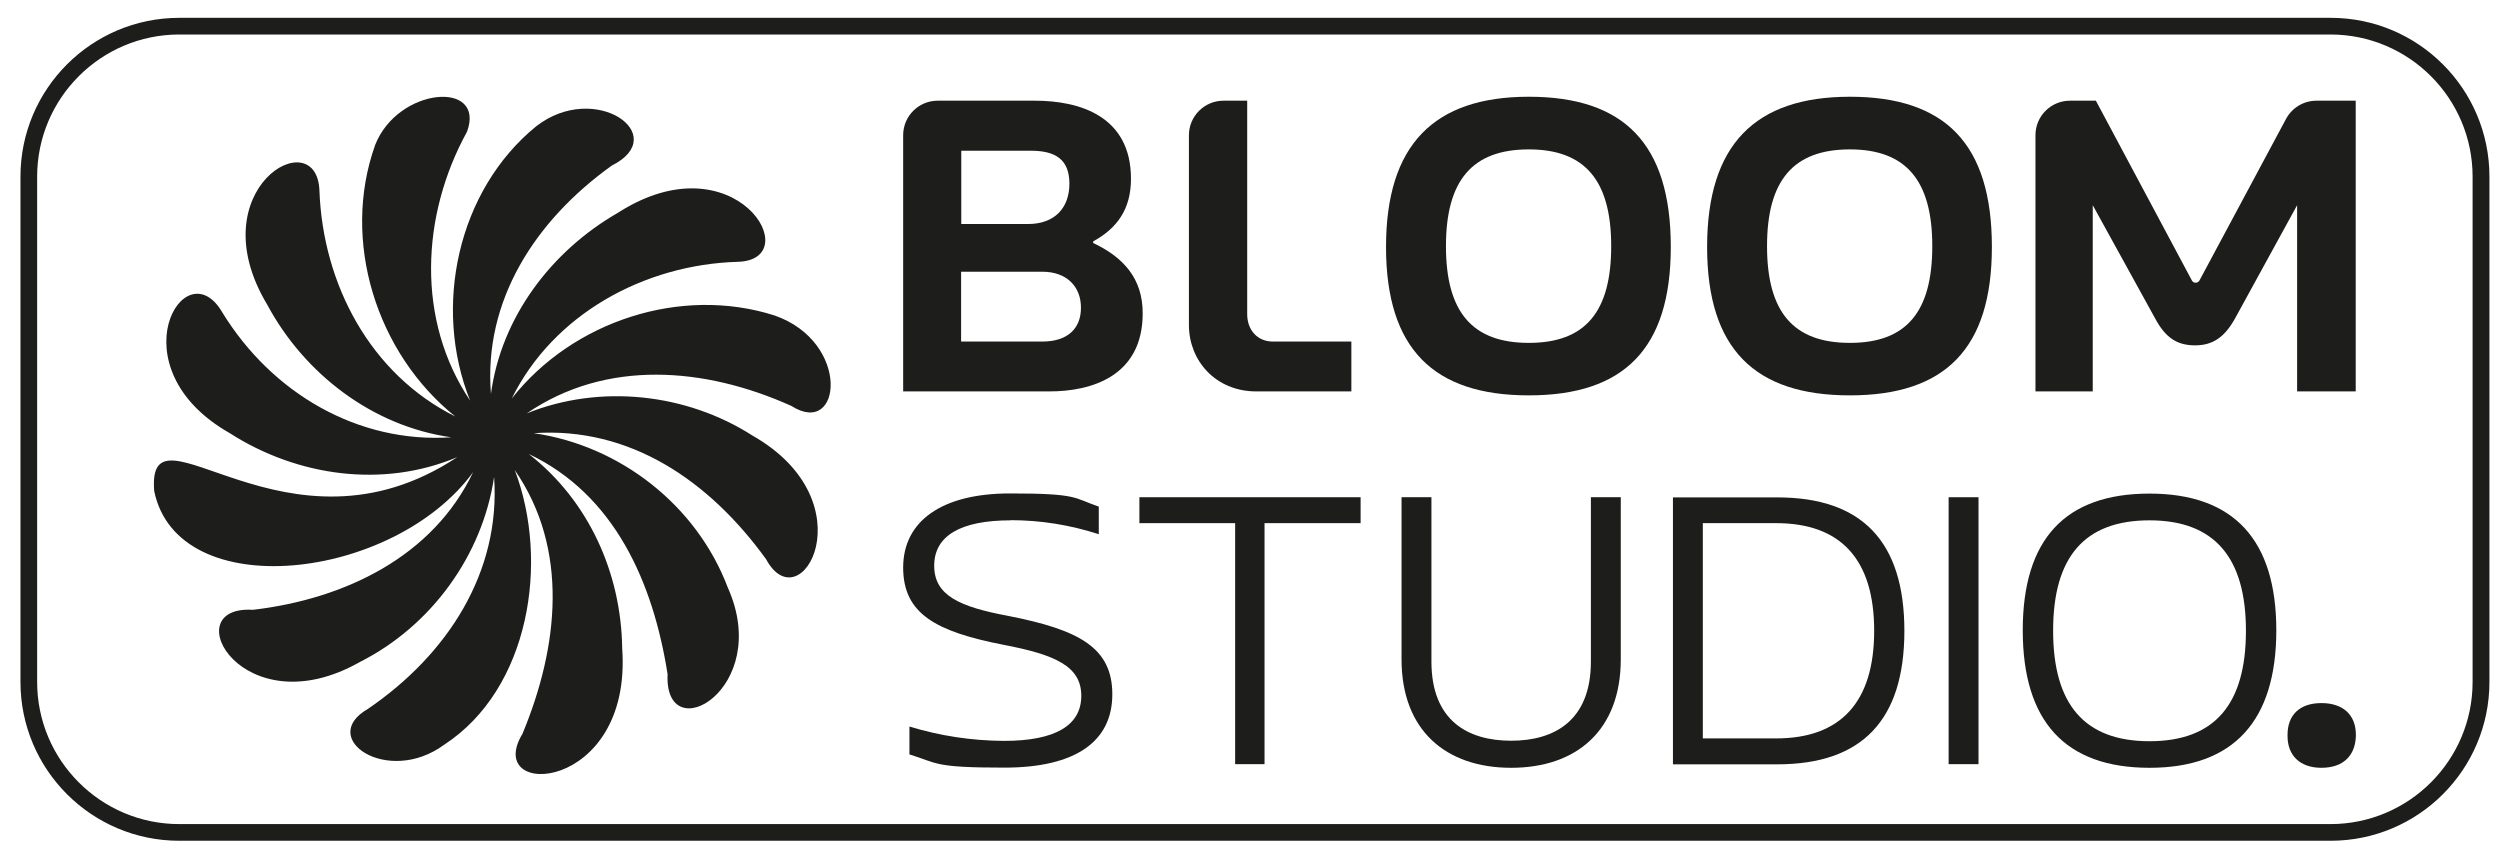
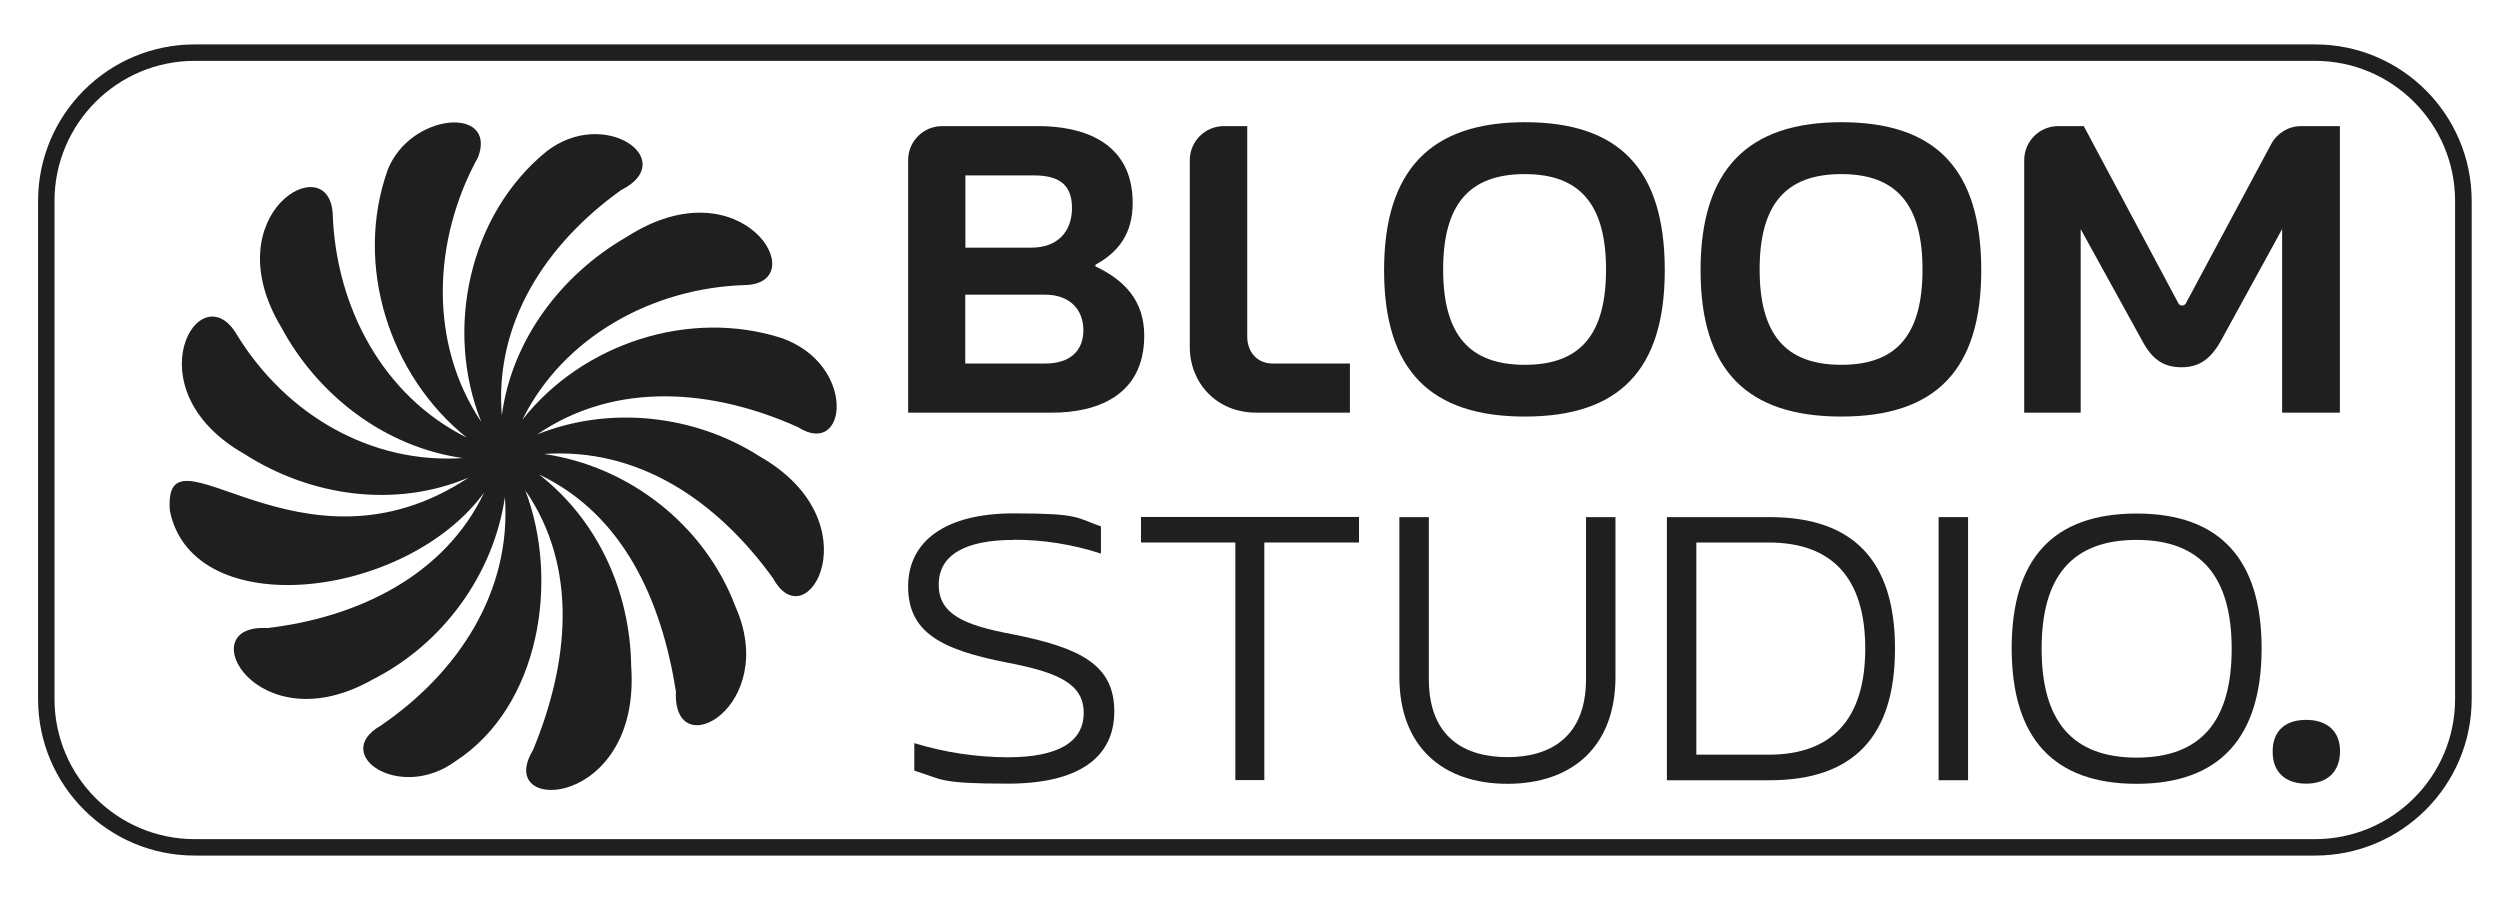
- <svg xmlns="http://www.w3.org/2000/svg" id="Capa_1" version="1.1" viewBox="0 0 1514.4 520.2">
+ <svg xmlns="http://www.w3.org/2000/svg" viewBox="0 0 1536.4 553.2">
  <defs>
    <style>
-       .st0 {
-         fill: #1d1d1b;
-       }
+       .cls-1{fill:#1f1f1f}
    </style>
  </defs>
-   <path class="st0" d="M612.2,315.2c-30.4,0-46.3,9.4-46.3,27.5s15.5,24.9,44.9,30.4c42.7,8.4,63,19.1,63,47.5s-22,44.4-65.4,44.4-40.1-2.7-57.5-8v-16.9c18.6,5.7,37.9,8.6,57.3,8.7,31.1,0,46.8-9.4,46.8-27.3s-15.7-24.9-47.1-30.9c-41-8-60.8-18.8-60.8-46.8s23.2-44.9,64.7-44.9,38.4,2.7,53.8,8v16.7c-17.3-5.6-35.3-8.5-53.4-8.5Z" />
-   <path class="st0" d="M824.2,316.9h-58.2v146h-17.8v-146h-58v-15.7h134v15.7Z" />
-   <path class="st0" d="M867.1,301.2v99.5c0,36,22.2,48,48.3,48s48.3-12.1,48.3-48v-99.5h18.1v98.2c0,43-26.8,65.7-66.4,65.7s-66.4-22.7-66.4-65.7v-98.2h18.1Z" />
-   <path class="st0" d="M1153.6,382.1c0,54.1-25.6,80.9-77,80.9h-63.2v-161.7h63.2c51.4,0,77,26.8,77,80.9ZM1075.9,447.3c39.3,0,59.4-22.2,59.4-65.2s-20-65.2-59.4-65.2h-44.4v130.4h44.4Z" />
-   <path class="st0" d="M1198.5,301.2v161.7h-18.1v-161.7h18.1Z" />
-   <path class="st0" d="M1302.1,465.1c-51.2,0-76.8-28.2-76.8-83.3s25.6-82.8,76.8-82.8,76.8,28.2,76.8,82.8-25.6,83.3-76.8,83.3ZM1243.7,382.1c0,44.4,18.8,66.9,58.4,66.9s58.4-22.5,58.4-66.9-19.1-66.9-58.4-66.9c-39.6,0-58.4,22.4-58.4,66.8h0Z" />
-   <path class="st0" d="M1406.2,425.9c13.2,0,20.9,7.2,20.9,19.2v.8c-.4,11.9-7.7,19.2-20.9,19.2s-20.5-7.7-20.5-19.2v-.8c0-11.9,7.3-19.2,20.5-19.2Z" />
-   <path class="st0" d="M93.4,297.3c-4.6-58.6,80.3,48.1,183.6-20.4-45,19-96.9,11.7-137.8-14.5-70.1-39.8-27.3-112.5-4.5-73.1,30.1,49,82.3,79.4,138.7,75.6-47.7-6.7-89-38.4-111.5-80.3-42-69.9,30.1-111.6,31.6-69.1,2.1,56.7,30.8,111.1,82.3,136.8-47.6-38.1-69.4-106.3-48.5-164.6,13.9-35.1,67.1-39.2,55.6-7.9-28,50.9-30.7,114.4,1.9,162.9-22.8-56.6-7.7-127.3,40-166.2,35.7-27.8,82.4,5.4,45.8,23.8-46.5,33.3-77.8,81.9-73.2,138.3,6.2-46.5,36.7-86.6,76.9-109.7,71.1-45.6,115.2,28.7,72.5,29.7-56.7,1.7-111.6,31.8-136.8,82.8,36.9-46.9,102.5-68.4,159.2-50.3,46.5,16.2,40.7,74.3,10.2,54.8-52.5-23.6-112.2-28.4-160.3,4.5,44.4-17.9,96.7-12.2,136.8,13.5,70.5,40.2,29.2,113.7,8.2,74.9-34.6-47.9-82.8-80.4-140.8-76.4,52.2,7.5,98.7,43.6,117.6,93.6,27.4,61.4-38.7,98.6-36.5,52.4-8.7-55.3-31.9-108.6-84.1-133.4,36.2,28.2,56,72,56.6,117.8,6.2,87.6-84.7,91.8-60.4,51.7,21.9-52.8,28.4-111.8-4.7-159.8,21.2,55.5,9,132.7-42.7,166.4-34.4,25.3-77.1-4-46.2-21.7,48.2-32.9,80.5-82.8,76.4-140.5-7,47.6-38.2,90.3-81.1,112-71.2,40.5-112.8-34.4-65-31.5,55.5-6.5,109-32.1,133.4-83.4-48.2,66-179,80.8-193.2,11.4Z" />
-   <path class="st0" d="M685.1,108.3c0,18.4-8.4,30-22.9,37.9v1c18.4,8.7,30,21.5,30,42.6,0,38.1-31,47.3-56.5,47.3h-88.6V81.9c0-11.6,9.4-20.9,20.9-20.9h59c26.8,0,58.1,9.2,58.1,47.3ZM622.8,135.7c16,0,25-9.7,25-24.4s-8.4-20-23.4-20h-42.1v44.4h40.5ZM631.4,206.9c15,0,23.4-7.6,23.4-20.5s-8.7-21.8-23.4-21.8h-49.2v42.3h49.2Z" />
-   <path class="st0" d="M755.5,61v129.3c0,9.7,6.3,16.6,15.5,16.6h47.6v30.2h-57.6c-24.7,0-40.8-18.7-40.8-40.2v-115c0-11.5,9.4-20.9,20.9-20.9h14.3Z" />
-   <path class="st0" d="M926.1,239.5c-57.6,0-86.5-28.1-86.5-89.9s28.9-91,86.5-91,86,28.4,86,91c0,61.5-28.2,89.9-86,89.9ZM875.9,149.1c0,40,16,58.6,50.2,58.6s49.9-18.7,49.9-58.6-16-58.6-49.9-58.6c-34.2,0-50.2,18.7-50.2,58.6h0Z" />
-   <path class="st0" d="M1120.6,239.5c-57.6,0-86.5-28.1-86.5-89.9s28.9-91,86.5-91,86,28.4,86,91c0,61.5-28.2,89.9-86,89.9ZM1070.4,149.1c0,40,16,58.6,50.2,58.6s49.9-18.7,49.9-58.6-16-58.6-49.9-58.6c-34.2,0-50.2,18.7-50.2,58.6h0Z" />
-   <path class="st0" d="M1269.6,61l58.1,108.8c.6,1.3,2.2,1.8,3.5,1.2.5-.3,1-.7,1.2-1.2l52.4-97.8c3.7-6.8,10.7-11,18.4-11h23.8v176.1h-35.5v-112.8l-37.6,68.6c-6.3,11.3-13.4,16.3-24.2,16.3s-17.9-4.5-24.2-16.3l-37.8-68.6v112.8h-34.7V81.9c0-11.6,9.4-20.9,20.9-20.9h15.6Z" />
-   <path class="st0" d="M1411.7,20.9c47.5,0,86.1,38.6,86.1,86.1v306.1c0,47.5-38.6,86.1-86.1,86.1H108.6c-47.5,0-86.1-38.6-86.1-86.1V107c0-47.5,38.6-86.1,86.1-86.1h1303.2M1411.7,10.8H108.6c-53.1,0-96.2,43.1-96.2,96.2v306.1c0,53.1,43.1,96.2,96.2,96.2h1303.2c53.1,0,96.2-43.1,96.2-96.2V107c0-53.1-43.1-96.2-96.2-96.2Z" />
+   <g id="Layer_1" data-name="Layer 1">
+     <path d="M623.2 331.8 C592.8 331.8 576.9 341.2 576.9 359.3 C576.9 377.4 592.4 384.2 621.8 389.7 C664.5 398.1 684.8 408.8 684.8 437.2 C684.8 465.6 662.8 481.6 619.4 481.6 C576 481.6 579.3 478.9 561.9 473.6 L561.9 456.7 C580.5 462.4 599.8 465.3 619.2 465.4 C650.3 465.4 666 456 666 438.1 C666 420.2 650.3 413.2 618.9 407.2 C577.9 399.2 558.1 388.4 558.1 360.4 C558.1 332.4 581.3 315.5 622.8 315.5 C664.3 315.5 661.2 318.2 676.6 323.5 L676.6 340.2 C659.3 334.6 641.3 331.7 623.2 331.7 Z" class="cls-1" />
+     <path d="M835.2 333.4 L777 333.4 L777 479.4 L759.2 479.4 L759.2 333.4 L701.2 333.4 L701.2 317.7 L835.2 317.7 Z" class="cls-1" />
+     <path d="M878.1 317.8 L878.1 417.3 C878.1 453.3 900.3 465.3 926.4 465.3 C952.5 465.3 974.7 453.2 974.7 417.3 L974.7 317.8 L992.8 317.8 L992.8 416 C992.8 459 966 481.7 926.4 481.7 C886.8 481.7 860 459 860 416 L860 317.8 Z" class="cls-1" />
+     <path d="M1164.6 398.6 C1164.6 452.7 1139 479.5 1087.6 479.5 L1024.4 479.5 L1024.4 317.8 L1087.6 317.8 C1139 317.8 1164.6 344.6 1164.6 398.7 Z M1086.9 463.8 C1126.2 463.8 1146.3 441.6 1146.3 398.6 C1146.3 355.6 1126.3 333.4 1086.9 333.4 L1042.5 333.4 L1042.5 463.8 Z" class="cls-1" />
+     <path d="M1209.5 317.8 L1209.5 479.5 L1191.4 479.5 L1191.4 317.8 Z" class="cls-1" />
+     <path d="M1313.1 481.7 C1261.9 481.7 1236.3 453.5 1236.3 398.4 C1236.3 343.3 1261.9 315.6 1313.1 315.6 C1364.3 315.6 1389.9 343.8 1389.9 398.4 C1389.9 453 1364.3 481.7 1313.1 481.7 Z M1254.7 398.7 C1254.7 443.1 1273.5 465.6 1313.1 465.6 C1352.7 465.6 1371.5 443.1 1371.5 398.7 C1371.5 354.3 1352.4 331.8 1313.1 331.8 C1273.5 331.8 1254.7 354.2 1254.7 398.6 L1254.7 398.6 Z" class="cls-1" />
+     <path d="M1417.2 442.4 C1430.4 442.4 1438.1 449.6 1438.1 461.6 L1438.1 462.4 C1437.7 474.3 1430.4 481.6 1417.2 481.6 C1404 481.6 1396.7 473.9 1396.7 462.4 L1396.7 461.6 C1396.7 449.7 1404 442.4 1417.2 442.4 Z" class="cls-1" />
+     <path d="M104.4 313.9 C99.8 255.3 184.7 362 288 293.5 C243 312.5 191.1 305.2 150.2 279 C80.1 239.2 122.9 166.5 145.7 205.9 C175.8 254.9 228 285.3 284.4 281.5 C236.7 274.8 195.4 243.1 172.9 201.2 C130.9 131.3 203 89.6 204.5 132.1 C206.6 188.8 235.3 243.2 286.8 268.9 C239.2 230.8 217.4 162.6 238.3 104.3 C252.2 69.2 305.4 65.1 293.9 96.4 C265.9 147.3 263.2 210.8 295.8 259.3 C273 202.7 288.1 132 335.8 93.1 C371.5 65.3 418.2 98.5 381.6 116.9 C335.1 150.2 303.8 198.8 308.4 255.2 C314.6 208.7 345.1 168.6 385.3 145.5 C456.4 99.9 500.5 174.2 457.8 175.2 C401.1 176.9 346.2 207 321 258 C357.9 211.1 423.5 189.6 480.2 207.7 C526.7 223.9 520.9 282 490.4 262.5 C437.9 238.9 378.2 234.1 330.1 267 C374.5 249.1 426.8 254.8 466.9 280.5 C537.4 320.7 496.1 394.2 475.1 355.4 C440.5 307.5 392.3 275 334.3 279 C386.5 286.5 433 322.6 451.9 372.6 C479.3 434 413.2 471.2 415.4 425 C406.7 369.7 383.5 316.4 331.3 291.6 C367.5 319.8 387.3 363.6 387.9 409.4 C394.1 497 303.2 501.2 327.5 461.1 C349.4 408.3 355.9 349.3 322.8 301.3 C344 356.8 331.8 434 280.1 467.7 C245.7 493 203 463.7 233.9 446 C282.1 413.1 314.4 363.2 310.3 305.5 C303.3 353.1 272.1 395.8 229.2 417.5 C158 458 116.4 383.1 164.2 386 C219.7 379.5 273.2 353.9 297.6 302.6 C249.4 368.6 118.6 383.4 104.4 314 Z" class="cls-1" />
+     <path d="M696.1 124.8 C696.1 143.2 687.7 154.8 673.2 162.7 L673.2 163.7 C691.6 172.4 703.2 185.2 703.2 206.3 C703.2 244.4 672.2 253.6 646.7 253.6 L558.1 253.6 L558.1 98.4 C558.1 86.8 567.5 77.5 579 77.5 L638 77.5 C664.8 77.5 696.1 86.7 696.1 124.8 Z M633.8 152.2 C649.8 152.2 658.8 142.5 658.8 127.8 C658.8 113.1 650.4 107.8 635.4 107.8 L593.3 107.8 L593.3 152.2 Z M642.4 223.4 C657.4 223.4 665.8 215.8 665.8 202.9 C665.8 190 657.1 181.1 642.4 181.1 L593.2 181.1 L593.2 223.4 Z" class="cls-1" />
+     <path d="M766.5 77.5 L766.5 206.8 C766.5 216.5 772.8 223.4 782 223.4 L829.6 223.4 L829.6 253.6 L772 253.6 C747.3 253.6 731.2 234.9 731.2 213.4 L731.2 98.4 C731.2 86.9 740.6 77.5 752.1 77.5 L766.4 77.5 Z" class="cls-1" />
+     <path d="M937.1 256 C879.5 256 850.6 227.9 850.6 166.1 C850.6 104.3 879.5 75.1 937.1 75.1 C994.7 75.1 1023.1 103.5 1023.1 166.1 C1023.1 227.6 994.9 256 937.1 256 Z M886.9 165.6 C886.9 205.6 902.9 224.2 937.1 224.2 C971.3 224.2 987 205.5 987 165.6 C987 125.7 971 107 937.1 107 C902.9 107 886.9 125.7 886.9 165.6 Z" class="cls-1" />
+     <path d="M1131.6 256 C1074 256 1045.1 227.9 1045.1 166.1 C1045.1 104.3 1074 75.1 1131.6 75.1 C1189.2 75.1 1217.6 103.5 1217.6 166.1 C1217.6 227.6 1189.4 256 1131.6 256 Z M1081.4 165.6 C1081.4 205.6 1097.4 224.2 1131.6 224.2 C1165.8 224.2 1181.5 205.5 1181.5 165.6 C1181.5 125.7 1165.5 107 1131.6 107 C1097.4 107 1081.4 125.7 1081.4 165.6 Z" class="cls-1" />
+     <path d="M1280.6 77.5 L1338.7 186.3 C1339.3 187.6 1340.9 188.1 1342.2 187.5 C1342.7 187.2 1343.2 186.8 1343.4 186.3 L1395.8 88.5 C1399.5 81.7 1406.5 77.5 1414.2 77.5 L1438 77.5 L1438 253.6 L1402.5 253.6 L1402.5 140.8 L1364.9 209.4 C1358.6 220.7 1351.5 225.7 1340.7 225.7 C1329.9 225.7 1322.8 221.2 1316.5 209.4 L1278.7 140.8 L1278.7 253.6 L1244 253.6 L1244 98.4 C1244 86.8 1253.4 77.5 1264.9 77.5 L1280.5 77.5 Z" class="cls-1" />
+     <path d="M1422.7 37.4 C1470.2 37.4 1508.8 76 1508.8 123.5 L1508.8 429.6 C1508.8 477.1 1470.2 515.7 1422.7 515.7 L119.6 515.7 C72.1 515.7 33.5 477.1 33.5 429.6 L33.5 123.5 C33.5 76 72.1 37.4 119.6 37.4 L1422.8 37.4 M1422.7 27.3 L119.6 27.3 C66.5 27.3 23.4 70.4 23.4 123.5 L23.4 429.6 C23.4 482.7 66.5 525.8 119.6 525.8 L1422.8 525.8 C1475.9 525.8 1519 482.7 1519 429.6 L1519 123.5 C1519 70.4 1475.9 27.3 1422.8 27.3 Z" class="cls-1" />
+   </g>
</svg>
